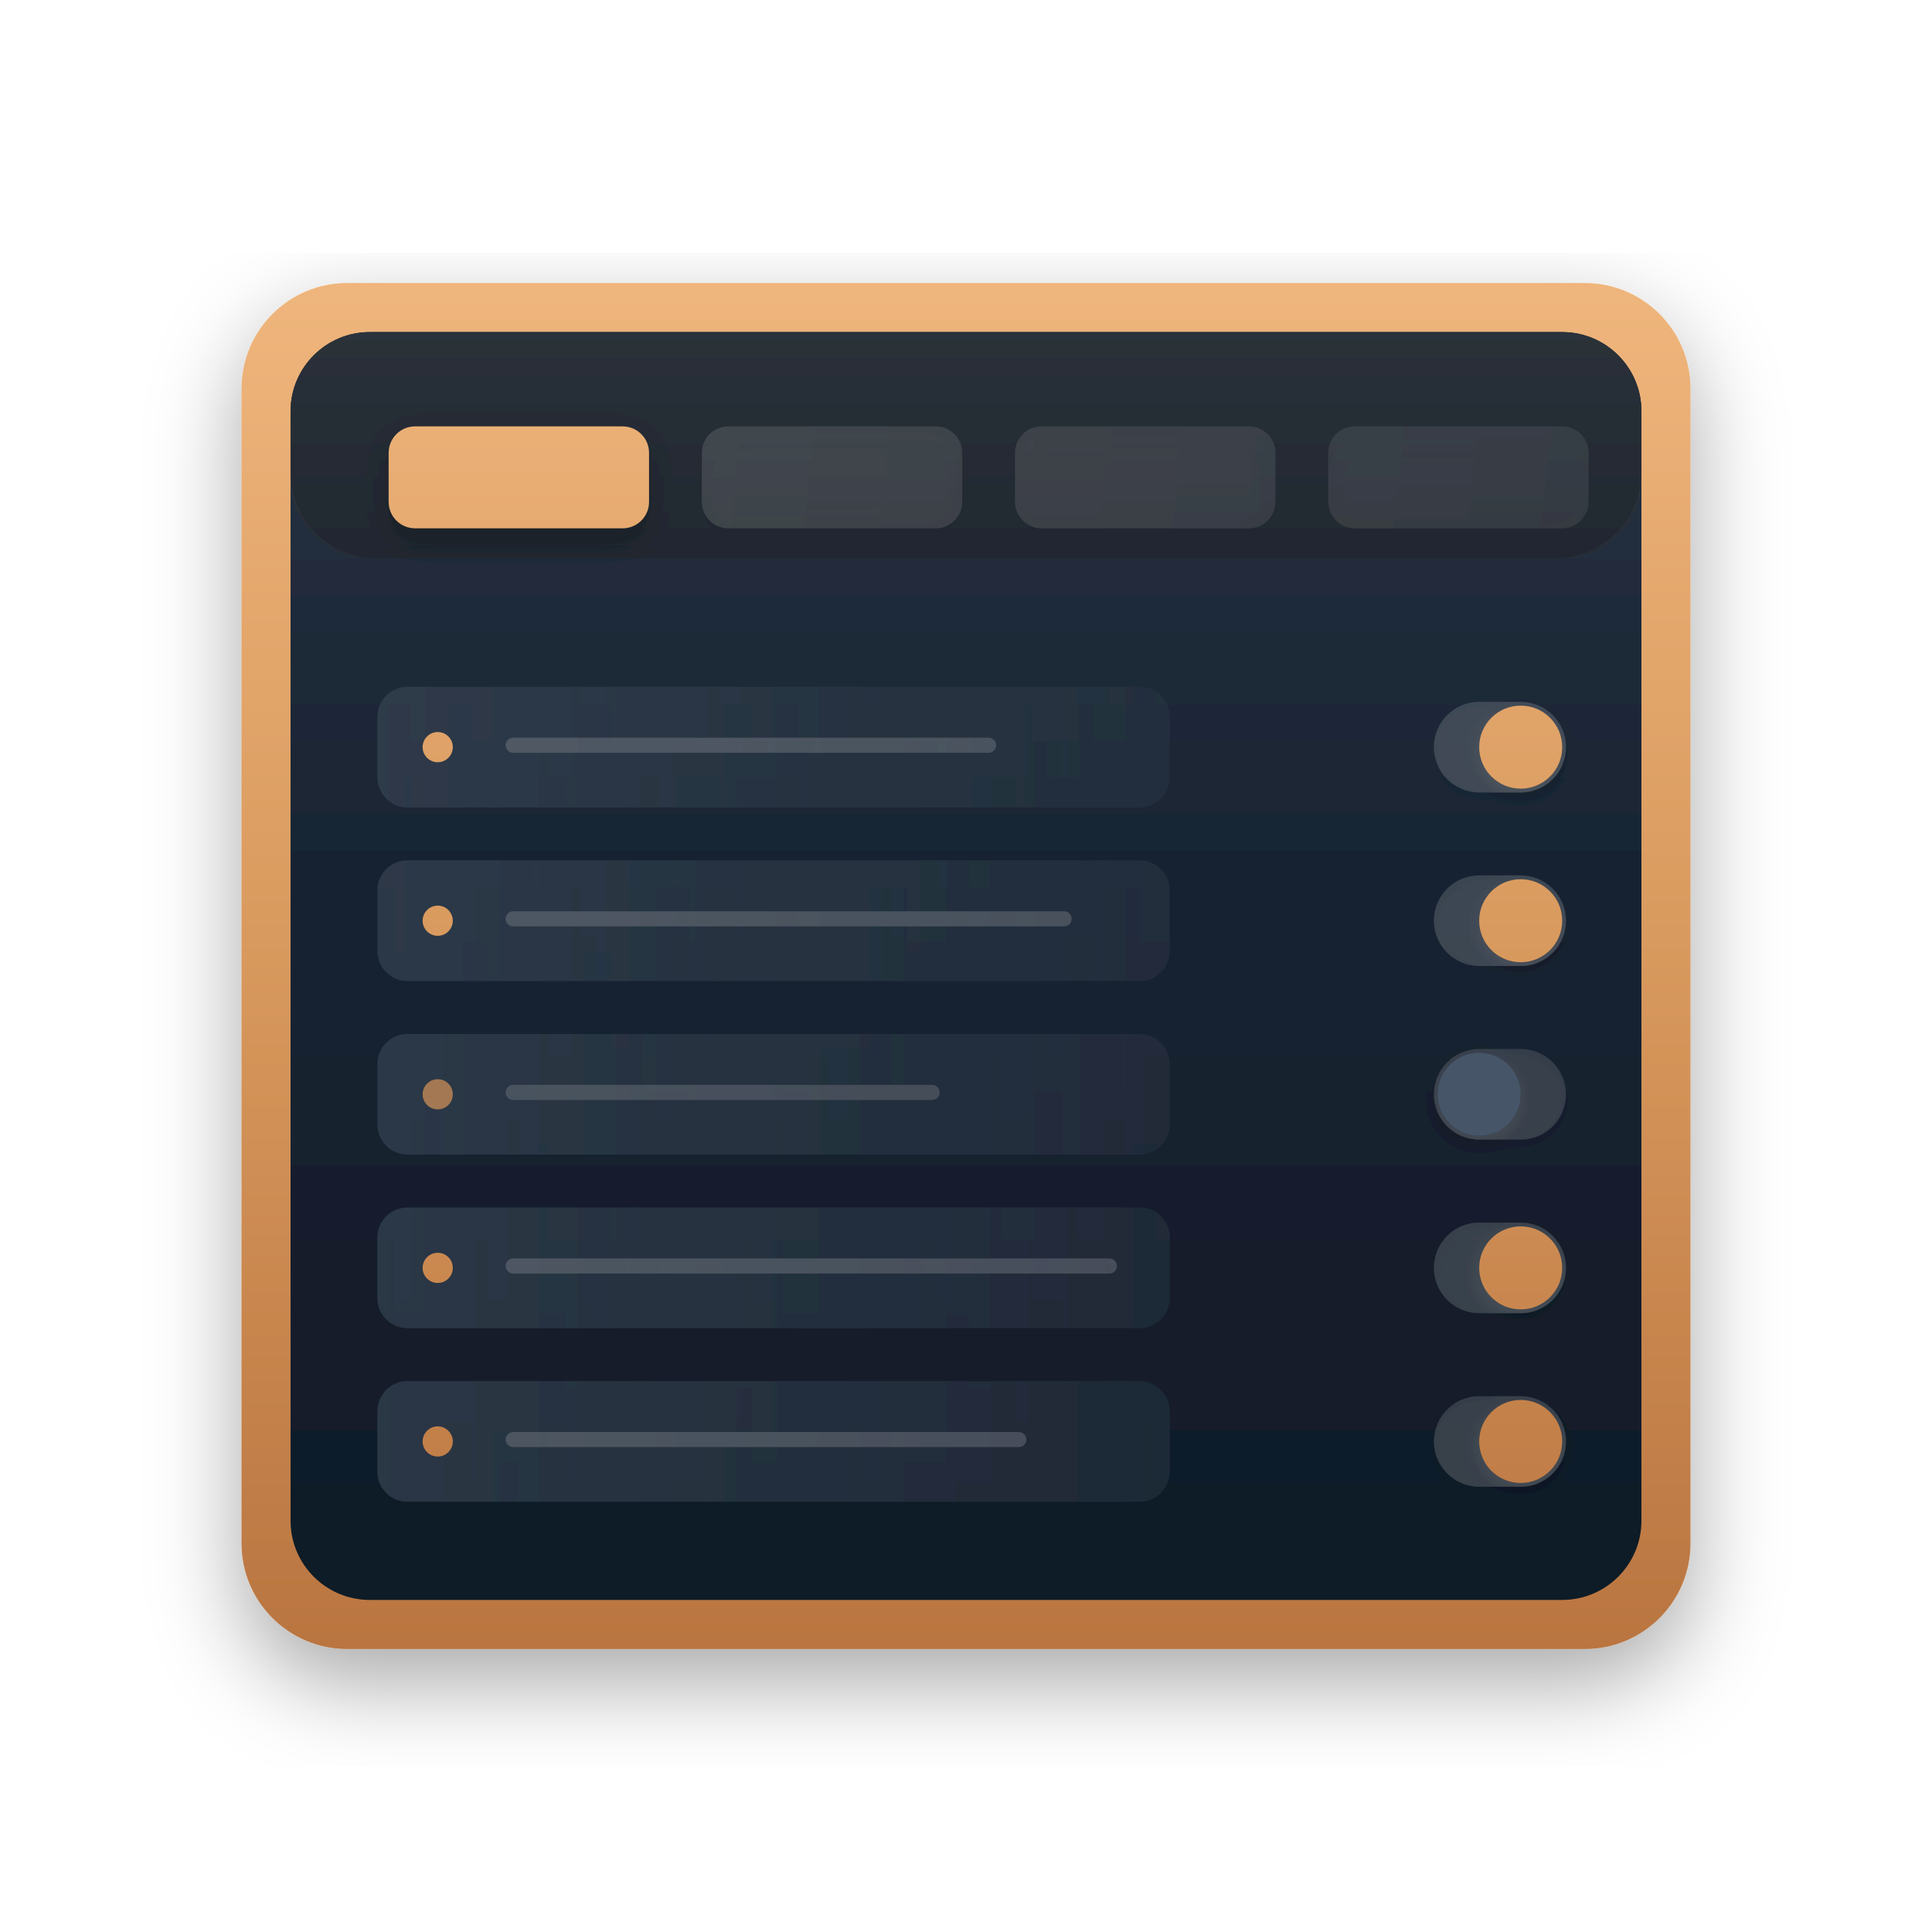
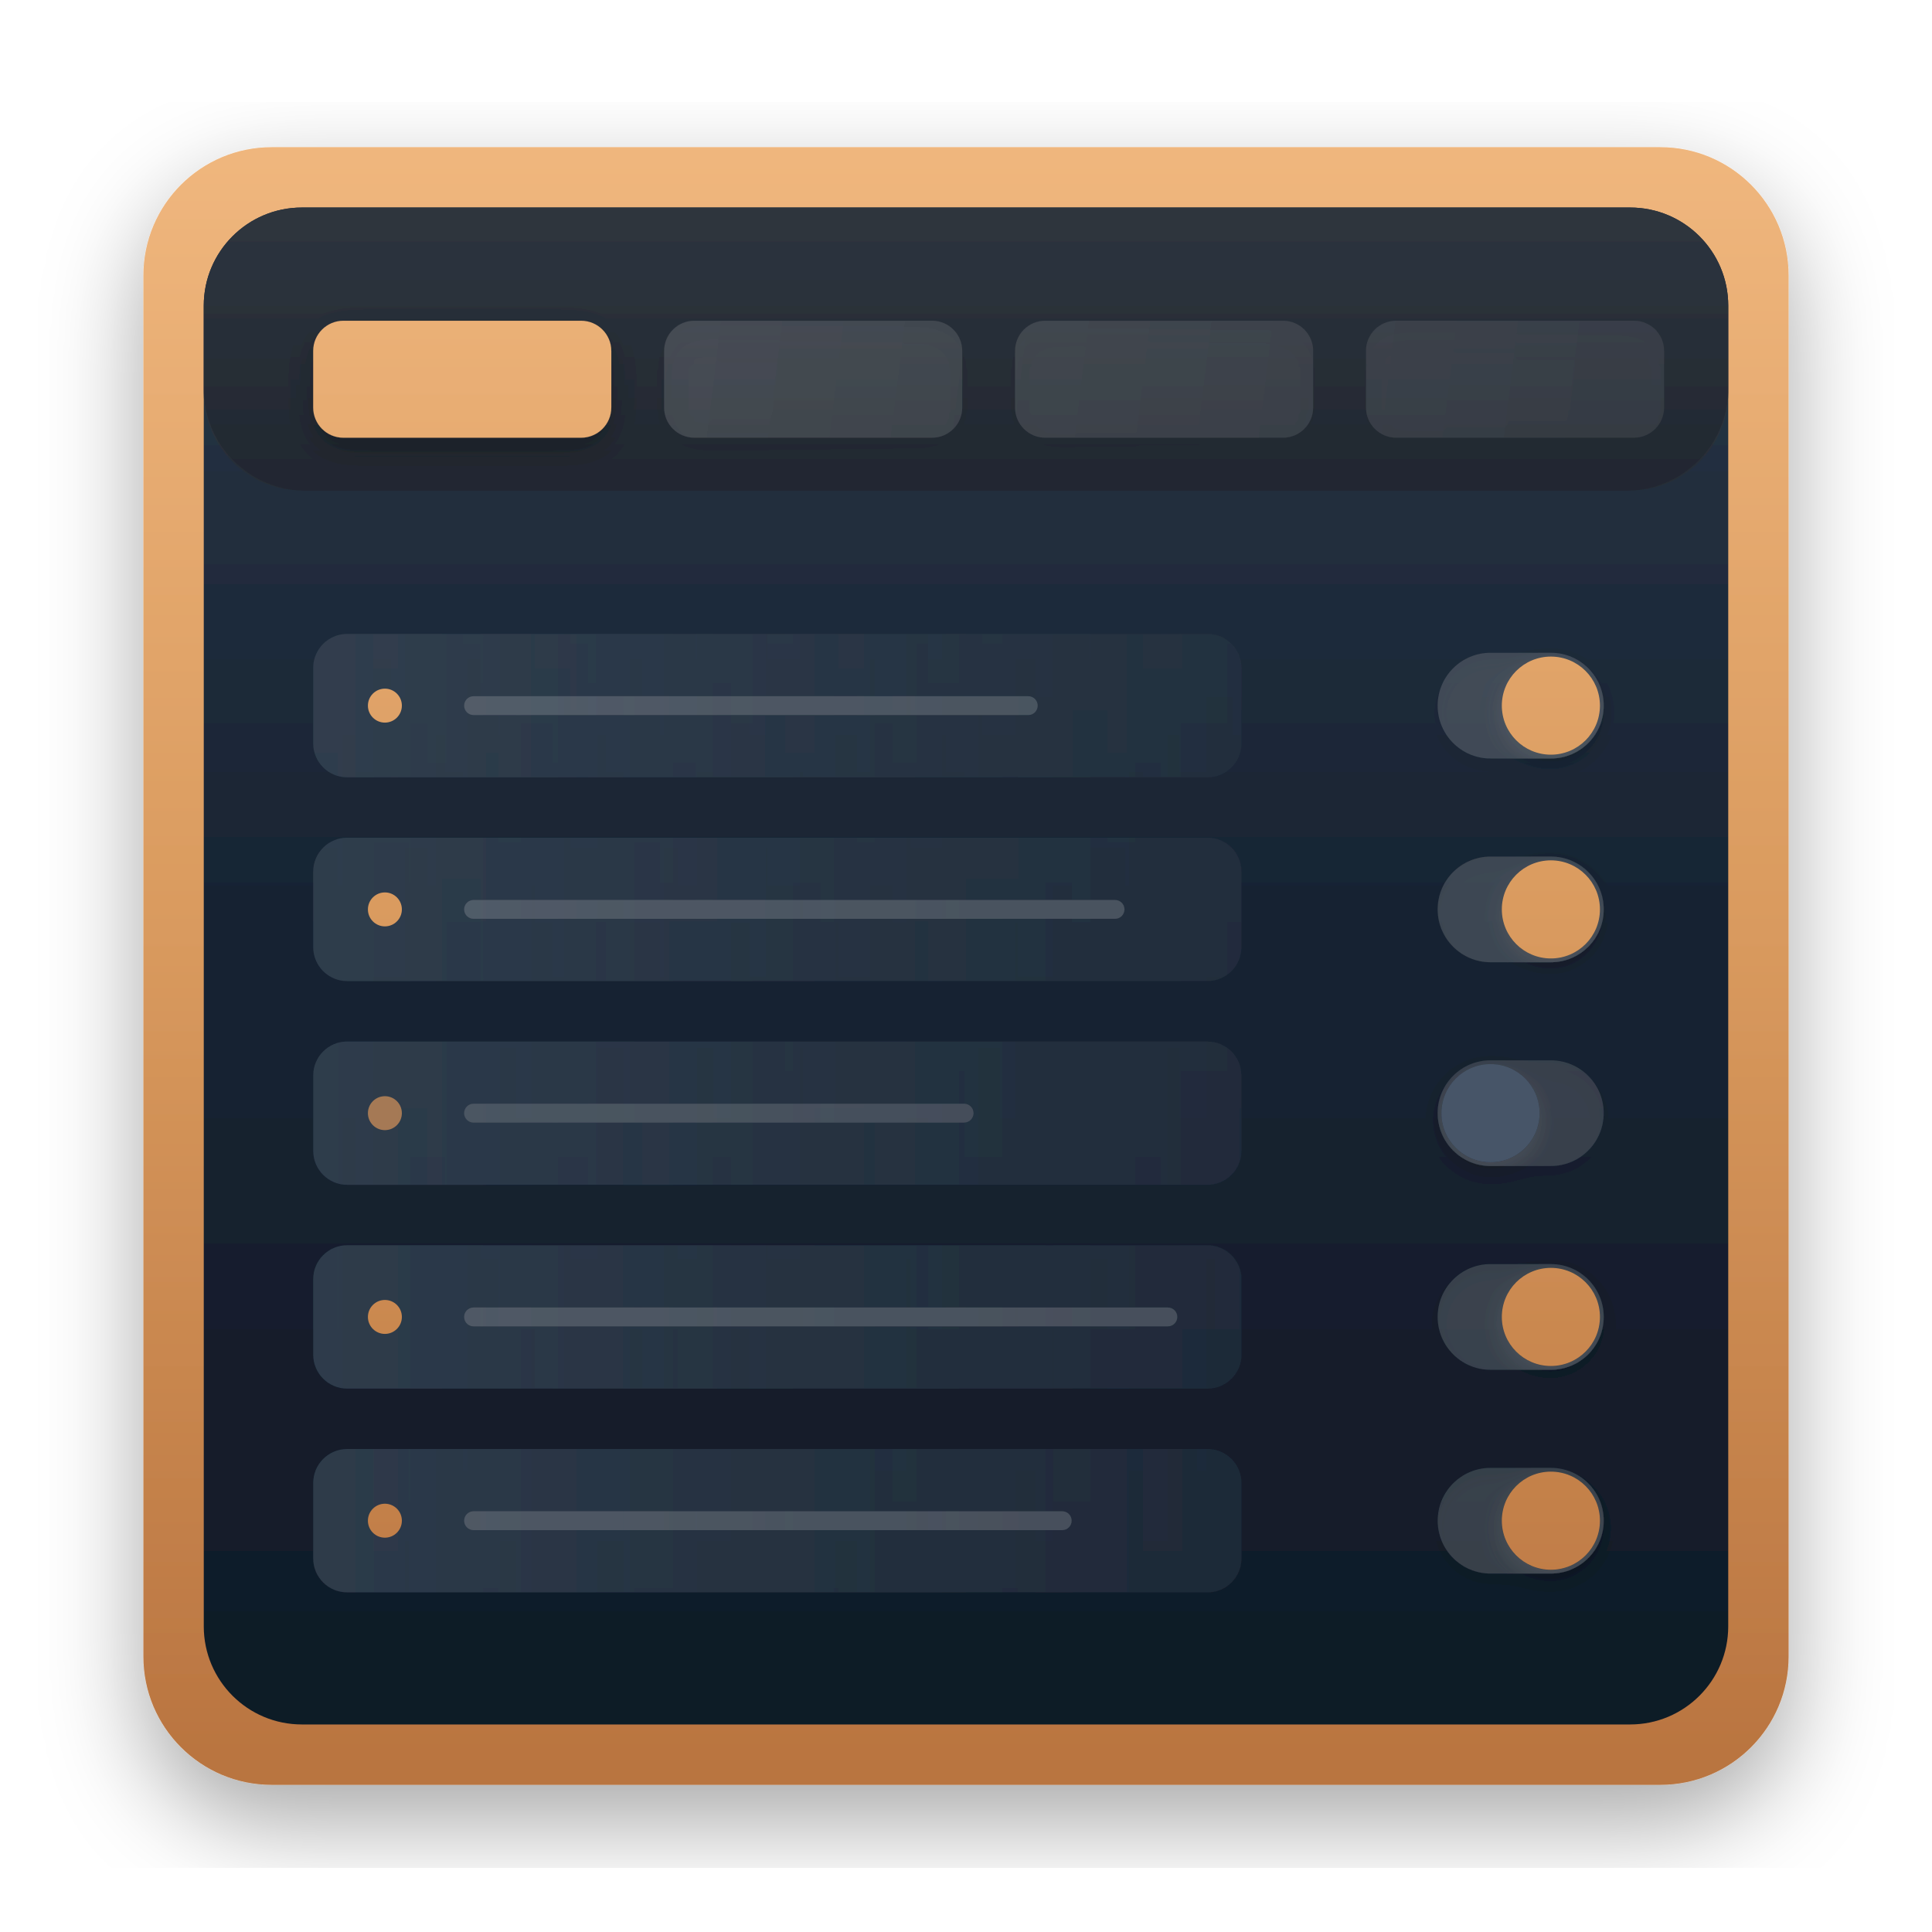
<svg xmlns="http://www.w3.org/2000/svg" viewBox="0 0 1024 1024" fill="none">
  <defs>
-     <linearGradient id="copperGradient" x1="512" y1="130" x2="512" y2="894" gradientUnits="userSpaceOnUse">
+     <linearGradient id="copperGradient" x1="512" y1="70" x2="512" y2="954" gradientUnits="userSpaceOnUse">
      <stop offset="0%" stop-color="#F0B77E" />
      <stop offset="48%" stop-color="#D99A5E" />
      <stop offset="100%" stop-color="#B8733F" />
    </linearGradient>
-     <linearGradient id="panelGradient" x1="512" y1="190" x2="512" y2="834" gradientUnits="userSpaceOnUse">
-       <stop offset="0%" stop-color="#263241" />
-       <stop offset="45%" stop-color="#172332" />
+     <linearGradient id="panelGradient" x1="512" y1="120" x2="512" y2="910" gradientUnits="userSpaceOnUse">
+       <stop offset="0%" stop-color="#283545" />
+       <stop offset="48%" stop-color="#172332" />
      <stop offset="100%" stop-color="#101A27" />
    </linearGradient>
-     <linearGradient id="headerGradient" x1="512" y1="176" x2="512" y2="312" gradientUnits="userSpaceOnUse">
-       <stop offset="0%" stop-color="#343A44" />
+     <linearGradient id="headerGradient" x1="512" y1="124" x2="512" y2="270" gradientUnits="userSpaceOnUse">
+       <stop offset="0%" stop-color="#373E49" />
      <stop offset="100%" stop-color="#252B34" />
    </linearGradient>
-     <linearGradient id="rowGradient" x1="200" y1="0" x2="620" y2="0" gradientUnits="userSpaceOnUse">
-       <stop offset="0%" stop-color="#354150" stop-opacity="0.72" />
-       <stop offset="100%" stop-color="#2A3543" stop-opacity="0.52" />
+     <linearGradient id="rowGradient" x1="176" y1="0" x2="660" y2="0" gradientUnits="userSpaceOnUse">
+       <stop offset="0%" stop-color="#364454" stop-opacity="0.76" />
+       <stop offset="100%" stop-color="#283443" stop-opacity="0.56" />
    </linearGradient>
-     <linearGradient id="inactiveTabGradient" x1="350" y1="226" x2="842" y2="280" gradientUnits="userSpaceOnUse">
-       <stop offset="0%" stop-color="#FFFFFF" stop-opacity="0.12" />
+     <linearGradient id="inactiveTabGradient" x1="360" y1="178" x2="850" y2="238" gradientUnits="userSpaceOnUse">
+       <stop offset="0%" stop-color="#FFFFFF" stop-opacity="0.13" />
      <stop offset="100%" stop-color="#FFFFFF" stop-opacity="0.07" />
    </linearGradient>
-     <filter id="outerShadow" x="72" y="116" width="880" height="820" filterUnits="userSpaceOnUse" color-interpolation-filters="sRGB">
-       <feDropShadow dx="0" dy="18" stdDeviation="24" flood-color="#000000" flood-opacity="0.34" />
+     <filter id="outerShadow" x="20" y="34" width="984" height="956" filterUnits="userSpaceOnUse" color-interpolation-filters="sRGB">
+       <feDropShadow dx="0" dy="20" stdDeviation="26" flood-color="#000000" flood-opacity="0.34" />
    </filter>
-     <filter id="softShadow" x="-50%" y="-50%" width="200%" height="200%" color-interpolation-filters="sRGB">
+     <filter id="softShadow" x="-40%" y="-40%" width="180%" height="180%" color-interpolation-filters="sRGB">
      <feDropShadow dx="0" dy="6" stdDeviation="8" flood-color="#000000" flood-opacity="0.24" />
    </filter>
    <filter id="knobShadow" x="-40%" y="-40%" width="180%" height="180%" color-interpolation-filters="sRGB">
-       <feDropShadow dx="0" dy="3" stdDeviation="4" flood-color="#000000" flood-opacity="0.25" />
+       <feDropShadow dx="0" dy="4" stdDeviation="5" flood-color="#000000" flood-opacity="0.26" />
    </filter>
  </defs>
  <g filter="url(#outerShadow)">
-     <rect x="128" y="150" width="768" height="724" rx="56" fill="url(#copperGradient)" />
-     <rect x="154" y="176" width="716" height="672" rx="42" fill="url(#panelGradient)" />
-     <rect x="154" y="176" width="716" height="120" rx="42" fill="url(#headerGradient)" />
-     <path d="M154 250C154 275.405 174.595 296 200 296H824C849.405 296 870 275.405 870 250V218C870 194.804 851.196 176 828 176H196C172.804 176 154 194.804 154 218V250Z" fill="#111820" opacity="0.28" />
+     <rect x="76" y="78" width="872" height="868" rx="68" fill="url(#copperGradient)" />
+     <rect x="108" y="110" width="808" height="804" rx="52" fill="url(#panelGradient)" />
+     <rect x="108" y="110" width="808" height="150" rx="52" fill="url(#headerGradient)" />
+     <path d="M108 206C108 235.823 132.177 260 162 260H862C891.823 260 916 235.823 916 206V162C916 133.281 892.719 110 864 110H160C131.281 110 108 133.281 108 162V206Z" fill="#111820" opacity="0.28" />
    <g filter="url(#softShadow)">
-       <rect x="206" y="226" width="138" height="54" rx="14" fill="url(#copperGradient)" />
-       <rect x="372" y="226" width="138" height="54" rx="14" fill="url(#inactiveTabGradient)" />
-       <rect x="538" y="226" width="138" height="54" rx="14" fill="url(#inactiveTabGradient)" />
-       <rect x="704" y="226" width="138" height="54" rx="14" fill="url(#inactiveTabGradient)" />
+       <rect x="166" y="170" width="158" height="62" rx="16" fill="url(#copperGradient)" />
+       <rect x="352" y="170" width="158" height="62" rx="16" fill="url(#inactiveTabGradient)" />
+       <rect x="538" y="170" width="158" height="62" rx="16" fill="url(#inactiveTabGradient)" />
+       <rect x="724" y="170" width="158" height="62" rx="16" fill="url(#inactiveTabGradient)" />
    </g>
    <g>
-       <rect x="200" y="364" width="420" height="64" rx="16" fill="url(#rowGradient)" />
-       <circle cx="232" cy="396" r="8" fill="url(#copperGradient)" />
-       <rect x="268" y="391" width="260" height="8" rx="4" fill="#F5F1ED" opacity="0.18" />
-       <rect x="200" y="456" width="420" height="64" rx="16" fill="url(#rowGradient)" />
-       <circle cx="232" cy="488" r="8" fill="url(#copperGradient)" />
-       <rect x="268" y="483" width="300" height="8" rx="4" fill="#F5F1ED" opacity="0.18" />
-       <rect x="200" y="548" width="420" height="64" rx="16" fill="url(#rowGradient)" />
-       <circle cx="232" cy="580" r="8" fill="url(#copperGradient)" opacity="0.72" />
-       <rect x="268" y="575" width="230" height="8" rx="4" fill="#F5F1ED" opacity="0.16" />
-       <rect x="200" y="640" width="420" height="64" rx="16" fill="url(#rowGradient)" />
-       <circle cx="232" cy="672" r="8" fill="url(#copperGradient)" />
-       <rect x="268" y="667" width="324" height="8" rx="4" fill="#F5F1ED" opacity="0.18" />
-       <rect x="200" y="732" width="420" height="64" rx="16" fill="url(#rowGradient)" />
-       <circle cx="232" cy="764" r="8" fill="url(#copperGradient)" />
-       <rect x="268" y="759" width="276" height="8" rx="4" fill="#F5F1ED" opacity="0.18" />
+       <rect x="166" y="336" width="492" height="76" rx="18" fill="url(#rowGradient)" />
+       <circle cx="204" cy="374" r="9" fill="url(#copperGradient)" />
+       <rect x="246" y="369" width="304" height="10" rx="5" fill="#F5F1ED" opacity="0.18" />
+       <rect x="166" y="444" width="492" height="76" rx="18" fill="url(#rowGradient)" />
+       <circle cx="204" cy="482" r="9" fill="url(#copperGradient)" />
+       <rect x="246" y="477" width="350" height="10" rx="5" fill="#F5F1ED" opacity="0.18" />
+       <rect x="166" y="552" width="492" height="76" rx="18" fill="url(#rowGradient)" />
+       <circle cx="204" cy="590" r="9" fill="url(#copperGradient)" opacity="0.72" />
+       <rect x="246" y="585" width="270" height="10" rx="5" fill="#F5F1ED" opacity="0.16" />
+       <rect x="166" y="660" width="492" height="76" rx="18" fill="url(#rowGradient)" />
+       <circle cx="204" cy="698" r="9" fill="url(#copperGradient)" />
+       <rect x="246" y="693" width="378" height="10" rx="5" fill="#F5F1ED" opacity="0.18" />
+       <rect x="166" y="768" width="492" height="76" rx="18" fill="url(#rowGradient)" />
+       <circle cx="204" cy="806" r="9" fill="url(#copperGradient)" />
+       <rect x="246" y="801" width="322" height="10" rx="5" fill="#F5F1ED" opacity="0.18" />
    </g>
    <g filter="url(#knobShadow)">
-       <rect x="760" y="372" width="70" height="48" rx="24" fill="#F5F1ED" opacity="0.16" />
-       <circle cx="806" cy="396" r="22" fill="url(#copperGradient)" />
-       <rect x="760" y="464" width="70" height="48" rx="24" fill="#F5F1ED" opacity="0.16" />
-       <circle cx="806" cy="488" r="22" fill="url(#copperGradient)" />
-       <rect x="760" y="556" width="70" height="48" rx="24" fill="#F5F1ED" opacity="0.14" />
-       <circle cx="784" cy="580" r="22" fill="#465568" />
-       <rect x="760" y="648" width="70" height="48" rx="24" fill="#F5F1ED" opacity="0.16" />
-       <circle cx="806" cy="672" r="22" fill="url(#copperGradient)" />
-       <rect x="760" y="740" width="70" height="48" rx="24" fill="#F5F1ED" opacity="0.16" />
-       <circle cx="806" cy="764" r="22" fill="url(#copperGradient)" />
+       <rect x="762" y="346" width="88" height="56" rx="28" fill="#F5F1ED" opacity="0.16" />
+       <circle cx="822" cy="374" r="26" fill="url(#copperGradient)" />
+       <rect x="762" y="454" width="88" height="56" rx="28" fill="#F5F1ED" opacity="0.16" />
+       <circle cx="822" cy="482" r="26" fill="url(#copperGradient)" />
+       <rect x="762" y="562" width="88" height="56" rx="28" fill="#F5F1ED" opacity="0.14" />
+       <circle cx="790" cy="590" r="26" fill="#465568" />
+       <rect x="762" y="670" width="88" height="56" rx="28" fill="#F5F1ED" opacity="0.16" />
+       <circle cx="822" cy="698" r="26" fill="url(#copperGradient)" />
+       <rect x="762" y="778" width="88" height="56" rx="28" fill="#F5F1ED" opacity="0.16" />
+       <circle cx="822" cy="806" r="26" fill="url(#copperGradient)" />
    </g>
  </g>
</svg>
